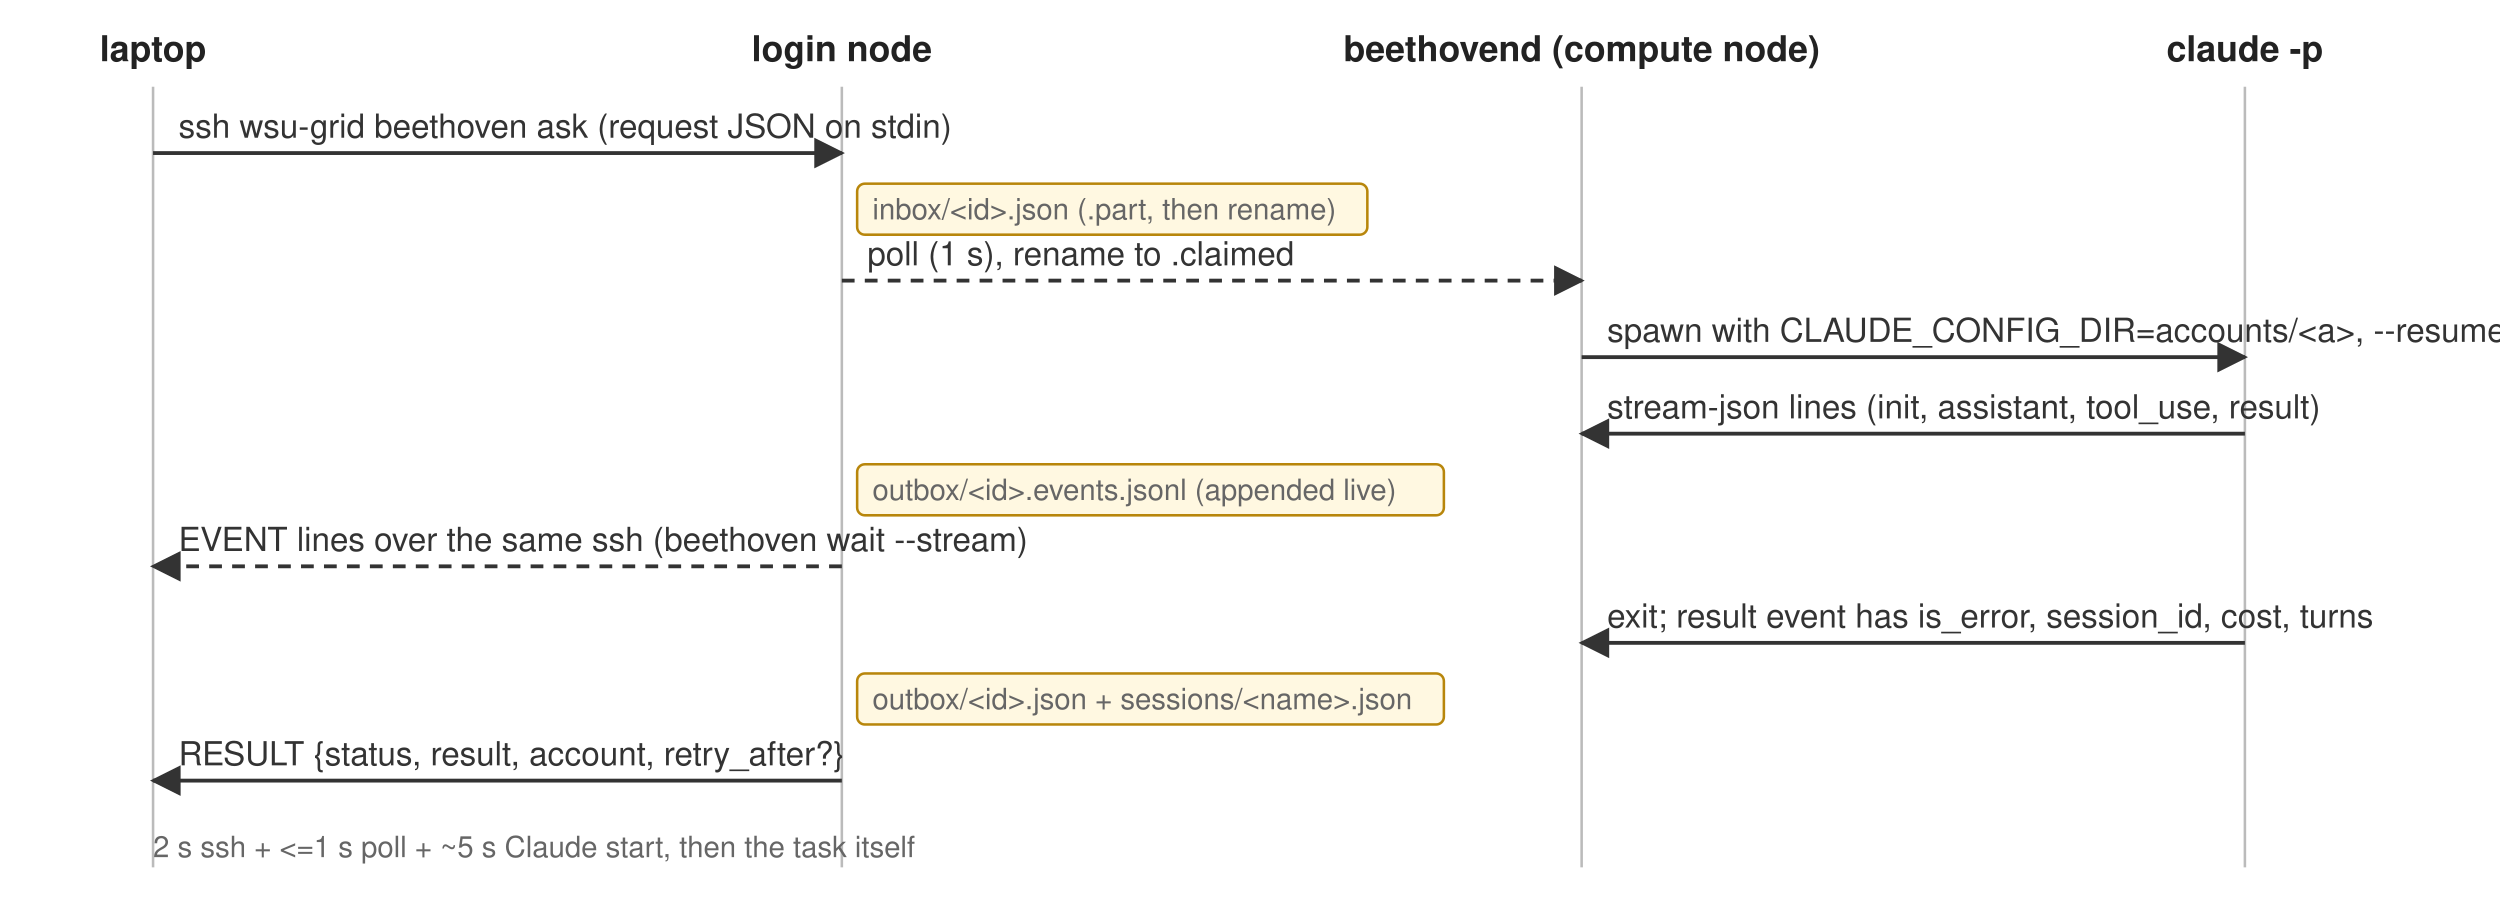
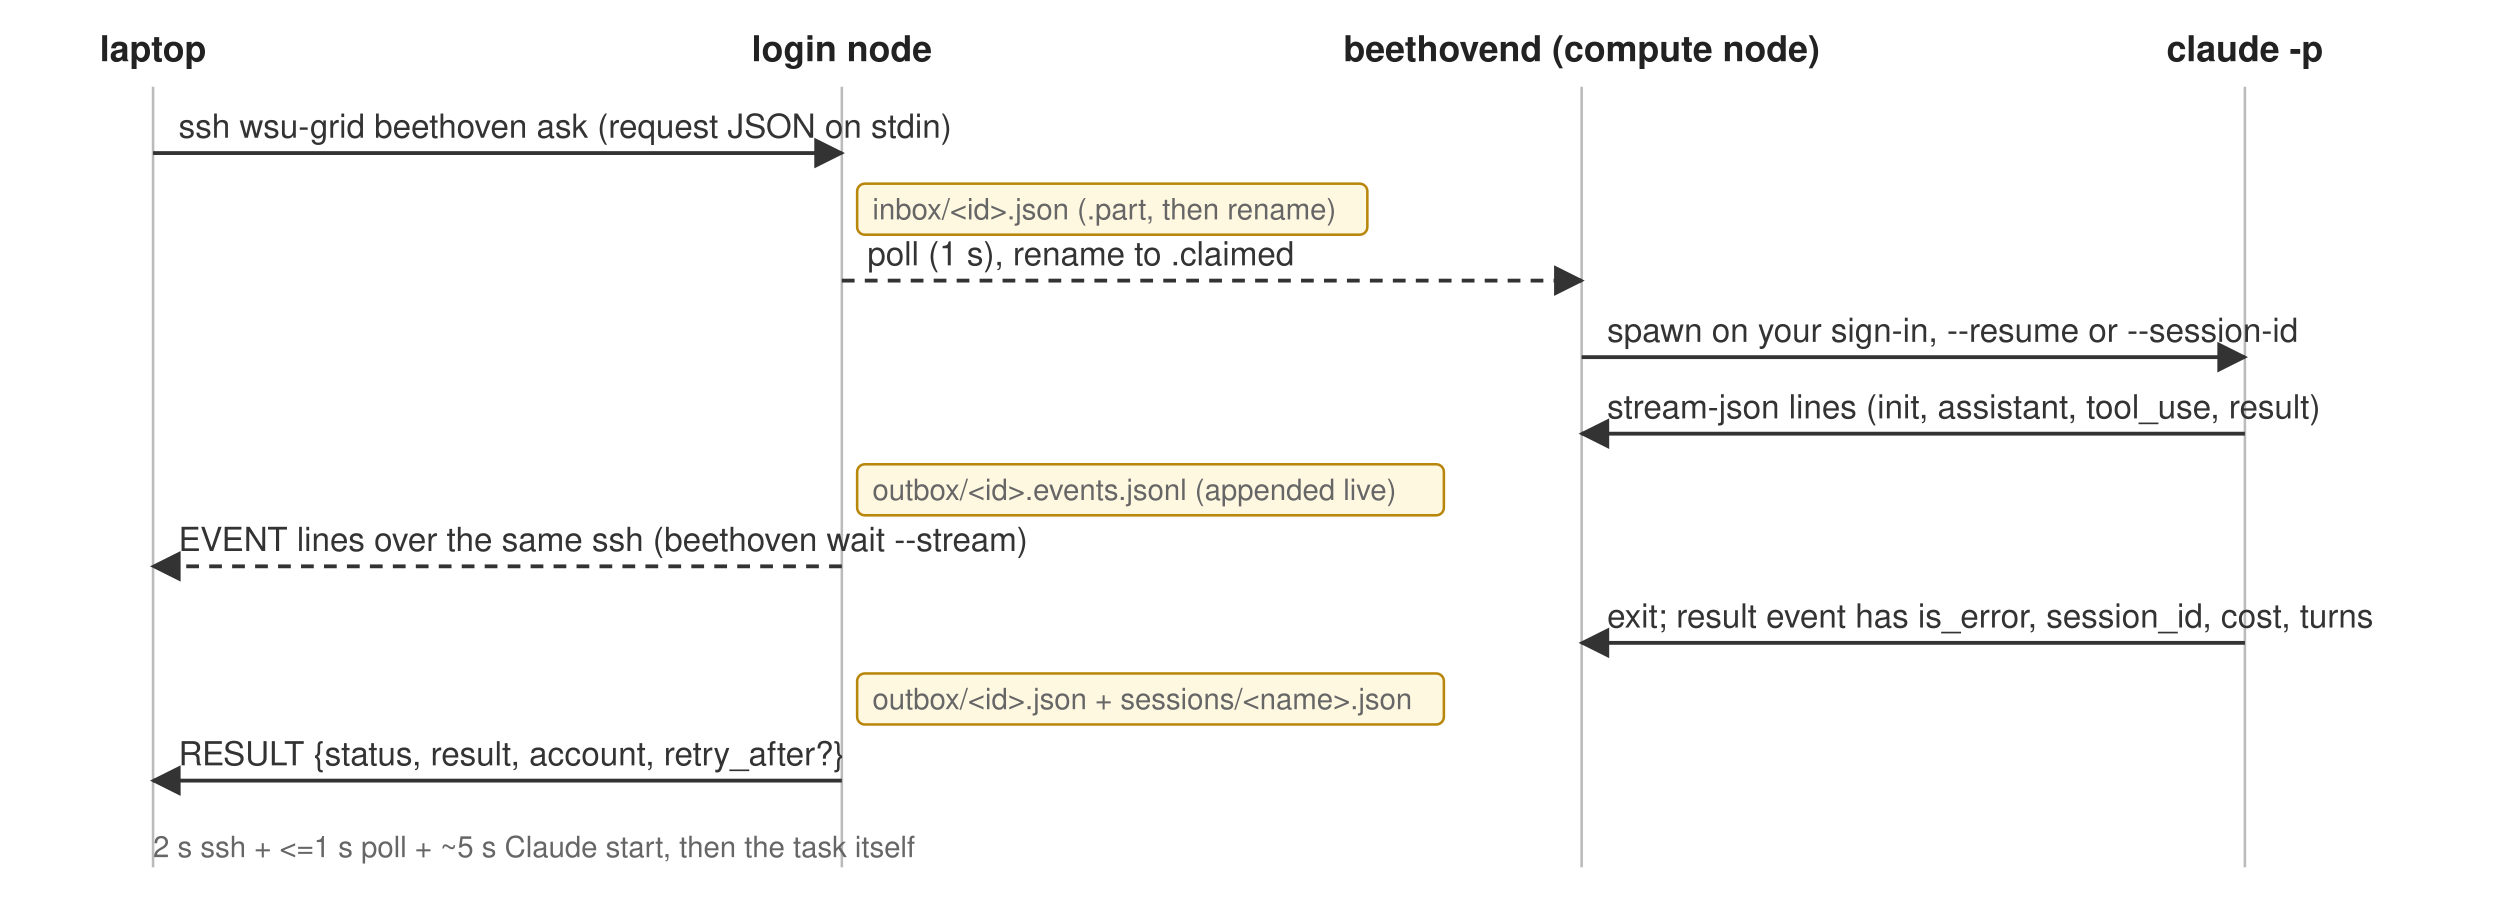
<svg xmlns="http://www.w3.org/2000/svg" viewBox="0 0 980 360" font-family="Segoe UI, Helvetica, Arial, sans-serif" font-size="13">
  <defs>
    <marker id="b" viewBox="0 0 10 10" refX="9" refY="5" markerWidth="8" markerHeight="8" orient="auto">
      <path d="M0,0 L10,5 L0,10 z" fill="#333" />
    </marker>
    <style>
      .lane{stroke:#bbb;stroke-width:1}
      .h{font-weight:600;font-size:14px;fill:#222}
      .m{stroke:#333;stroke-width:1.5;fill:none;marker-end:url(#b)}
      .d{stroke:#333;stroke-width:1.5;fill:none;stroke-dasharray:5 4;marker-end:url(#b)}
      .l{fill:#333}.s{fill:#666;font-size:11.5px}
      .f{fill:#fff8e1;stroke:#b8860b;stroke-width:1;rx:3}
    </style>
  </defs>
  <g>
    <text x="60" y="24" class="h" text-anchor="middle">laptop</text>
    <text x="330" y="24" class="h" text-anchor="middle">login node</text>
    <text x="620" y="24" class="h" text-anchor="middle">beethovend (compute node)</text>
    <text x="880" y="24" class="h" text-anchor="middle">claude -p</text>
    <line class="lane" x1="60" y1="34" x2="60" y2="340" />
    <line class="lane" x1="330" y1="34" x2="330" y2="340" />
    <line class="lane" x1="620" y1="34" x2="620" y2="340" />
    <line class="lane" x1="880" y1="34" x2="880" y2="340" />
  </g>
  <path class="m" d="M60 60 L330 60" />
  <text x="70" y="54" class="l">ssh wsu-grid beethoven ask (request JSON on stdin)</text>
  <rect class="f" x="336" y="72" width="200" height="20" />
  <text x="342" y="86" class="s">inbox/&lt;id&gt;.json (.part, then rename)</text>
  <path class="d" d="M330 110 L620 110" />
  <text x="340" y="104" class="l">poll (1 s), rename to .claimed</text>
  <path class="m" d="M620 140 L880 140" />
-   <text x="630" y="134" class="l">spawn with CLAUDE_CONFIG_DIR=accounts/&lt;a&gt;, --resume or --session-id</text>
+   <text x="630" y="134" class="l">spawn on your sign-in, --resume or --session-id</text>
  <path class="m" d="M880 170 L620 170" />
  <text x="630" y="164" class="l">stream-json lines (init, assistant, tool_use, result)</text>
  <rect class="f" x="336" y="182" width="230" height="20" />
  <text x="342" y="196" class="s">outbox/&lt;id&gt;.events.jsonl (appended live)</text>
  <path class="d" d="M330 222 L60 222" />
  <text x="70" y="216" class="l">EVENT lines over the same ssh (beethoven wait --stream)</text>
  <path class="m" d="M880 252 L620 252" />
  <text x="630" y="246" class="l">exit; result event has is_error, session_id, cost, turns</text>
  <rect class="f" x="336" y="264" width="230" height="20" />
  <text x="342" y="278" class="s">outbox/&lt;id&gt;.json  +  sessions/&lt;name&gt;.json</text>
  <path class="m" d="M330 306 L60 306" />
  <text x="70" y="300" class="l">RESULT {status, result, account, retry_after?}</text>
  <text x="60" y="336" class="s">2 s ssh + &lt;=1 s poll + ~5 s Claude start, then the task itself</text>
</svg>
